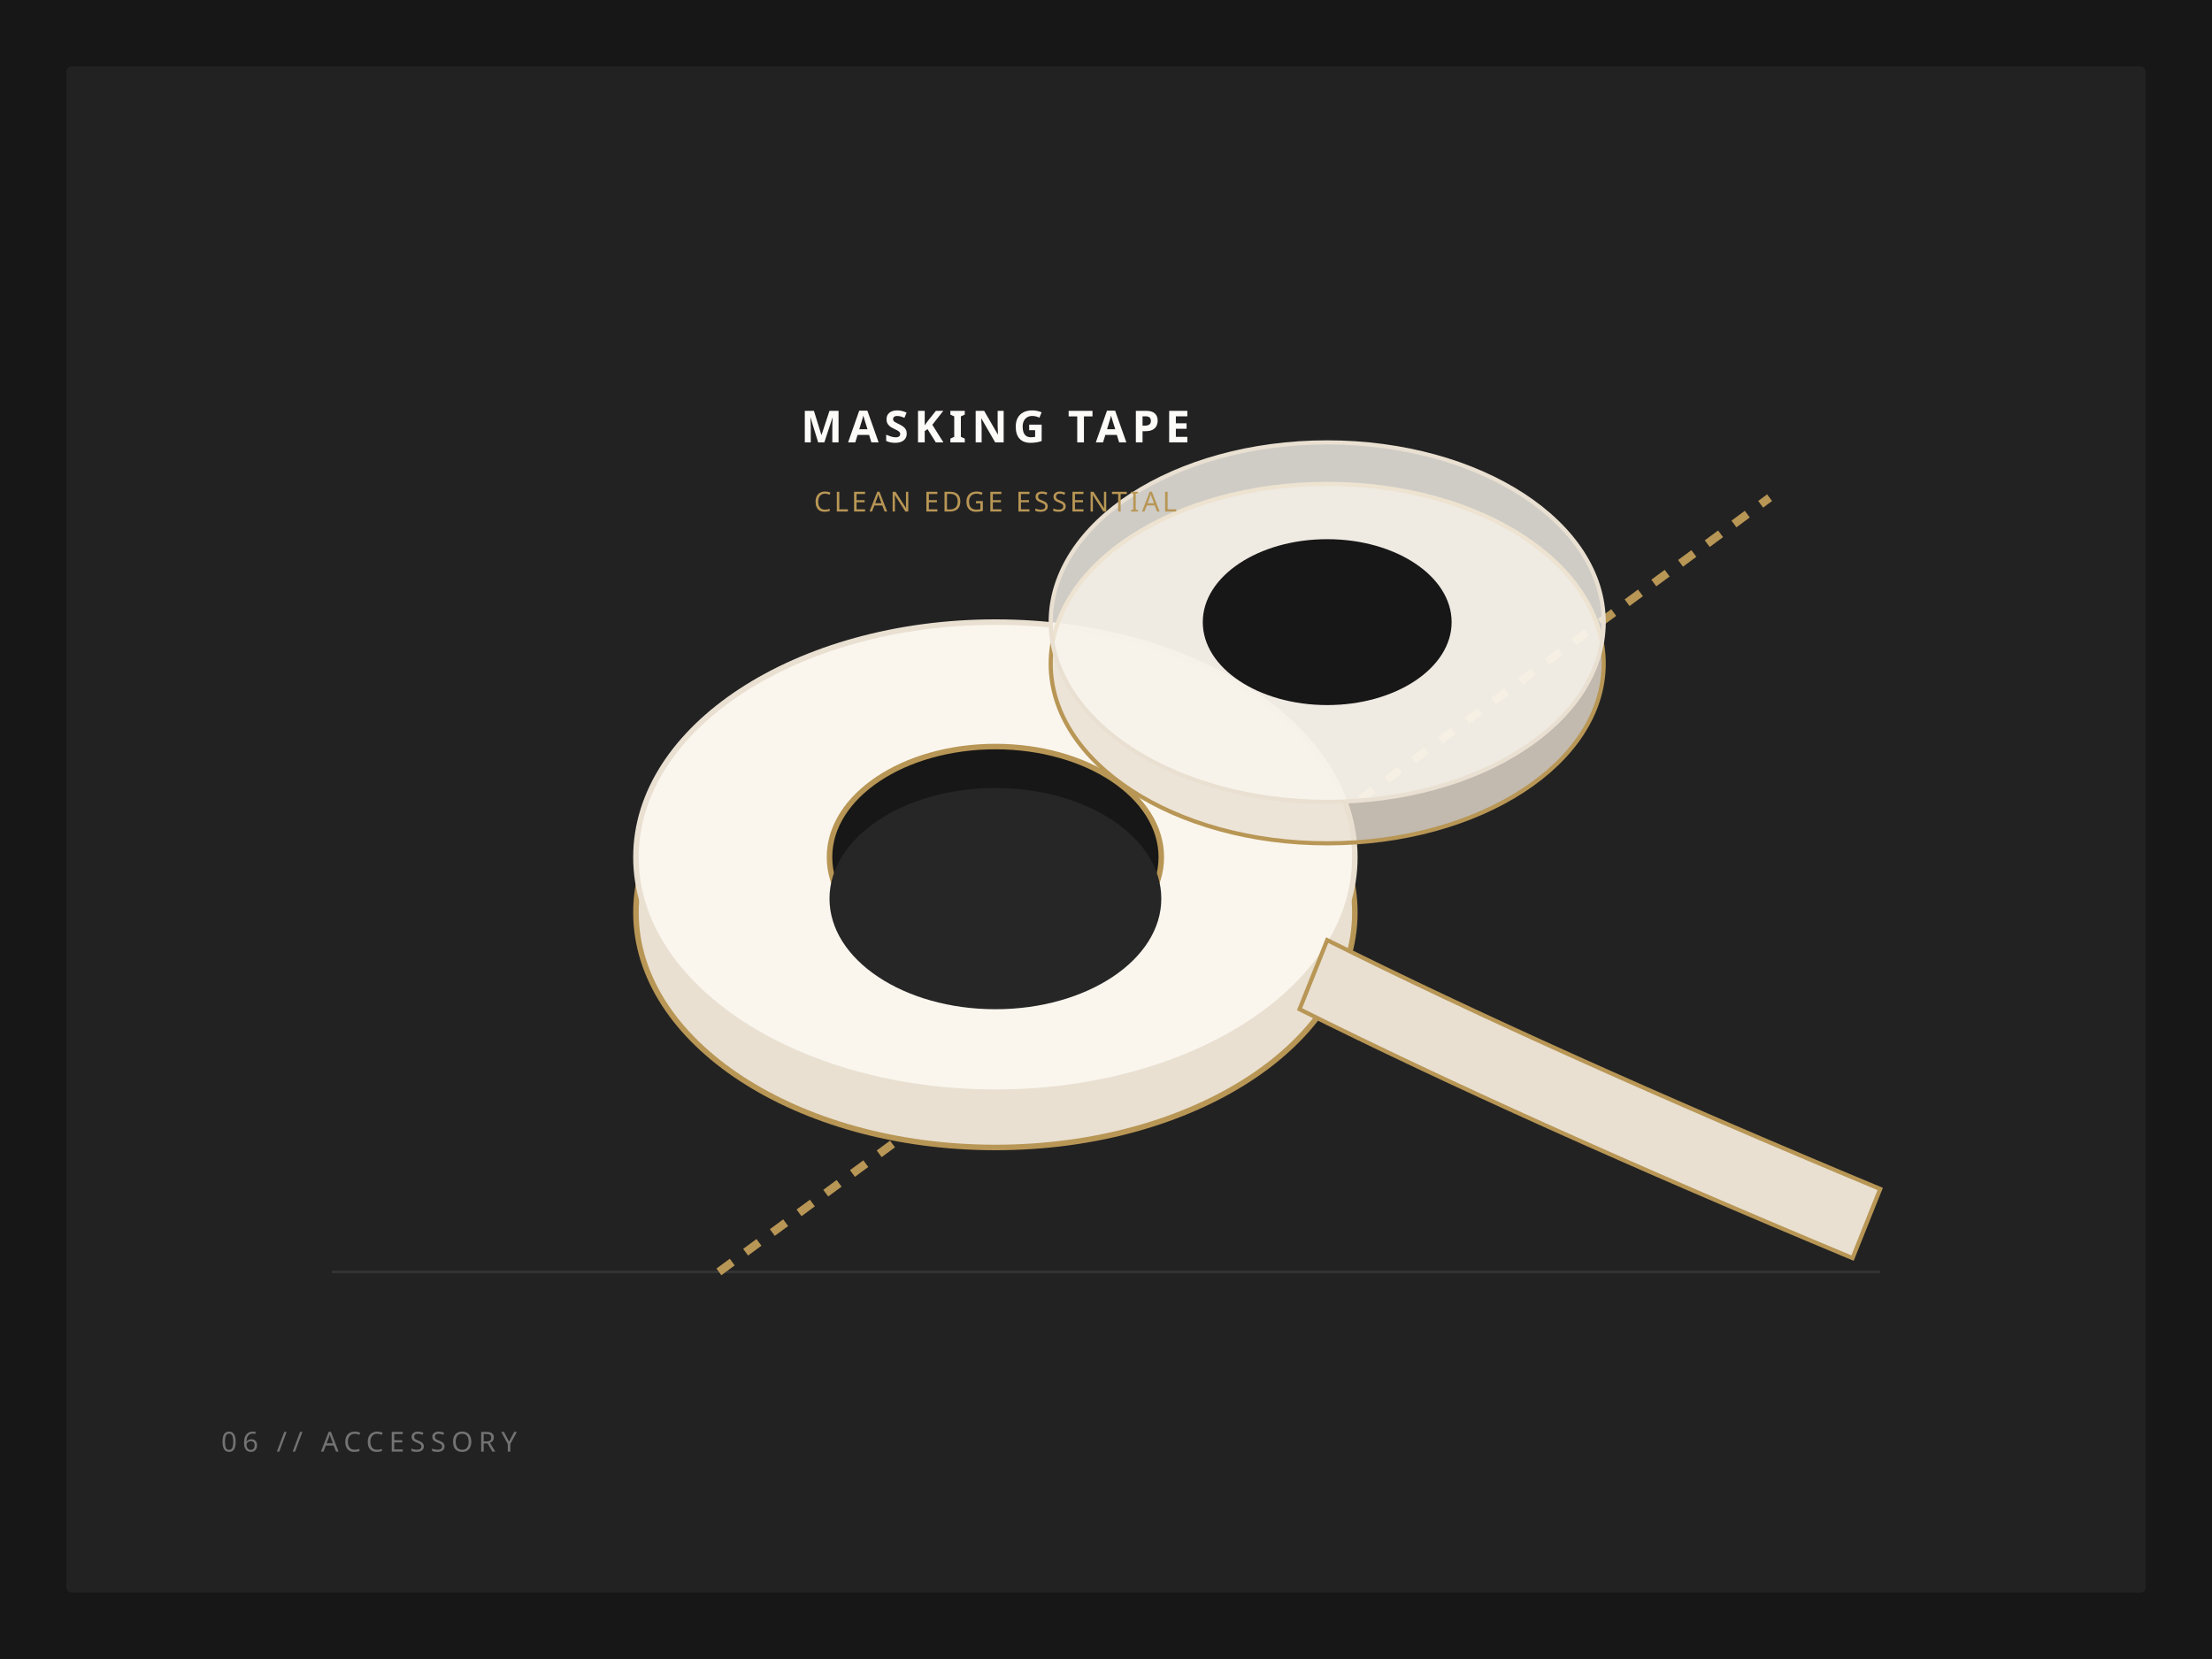
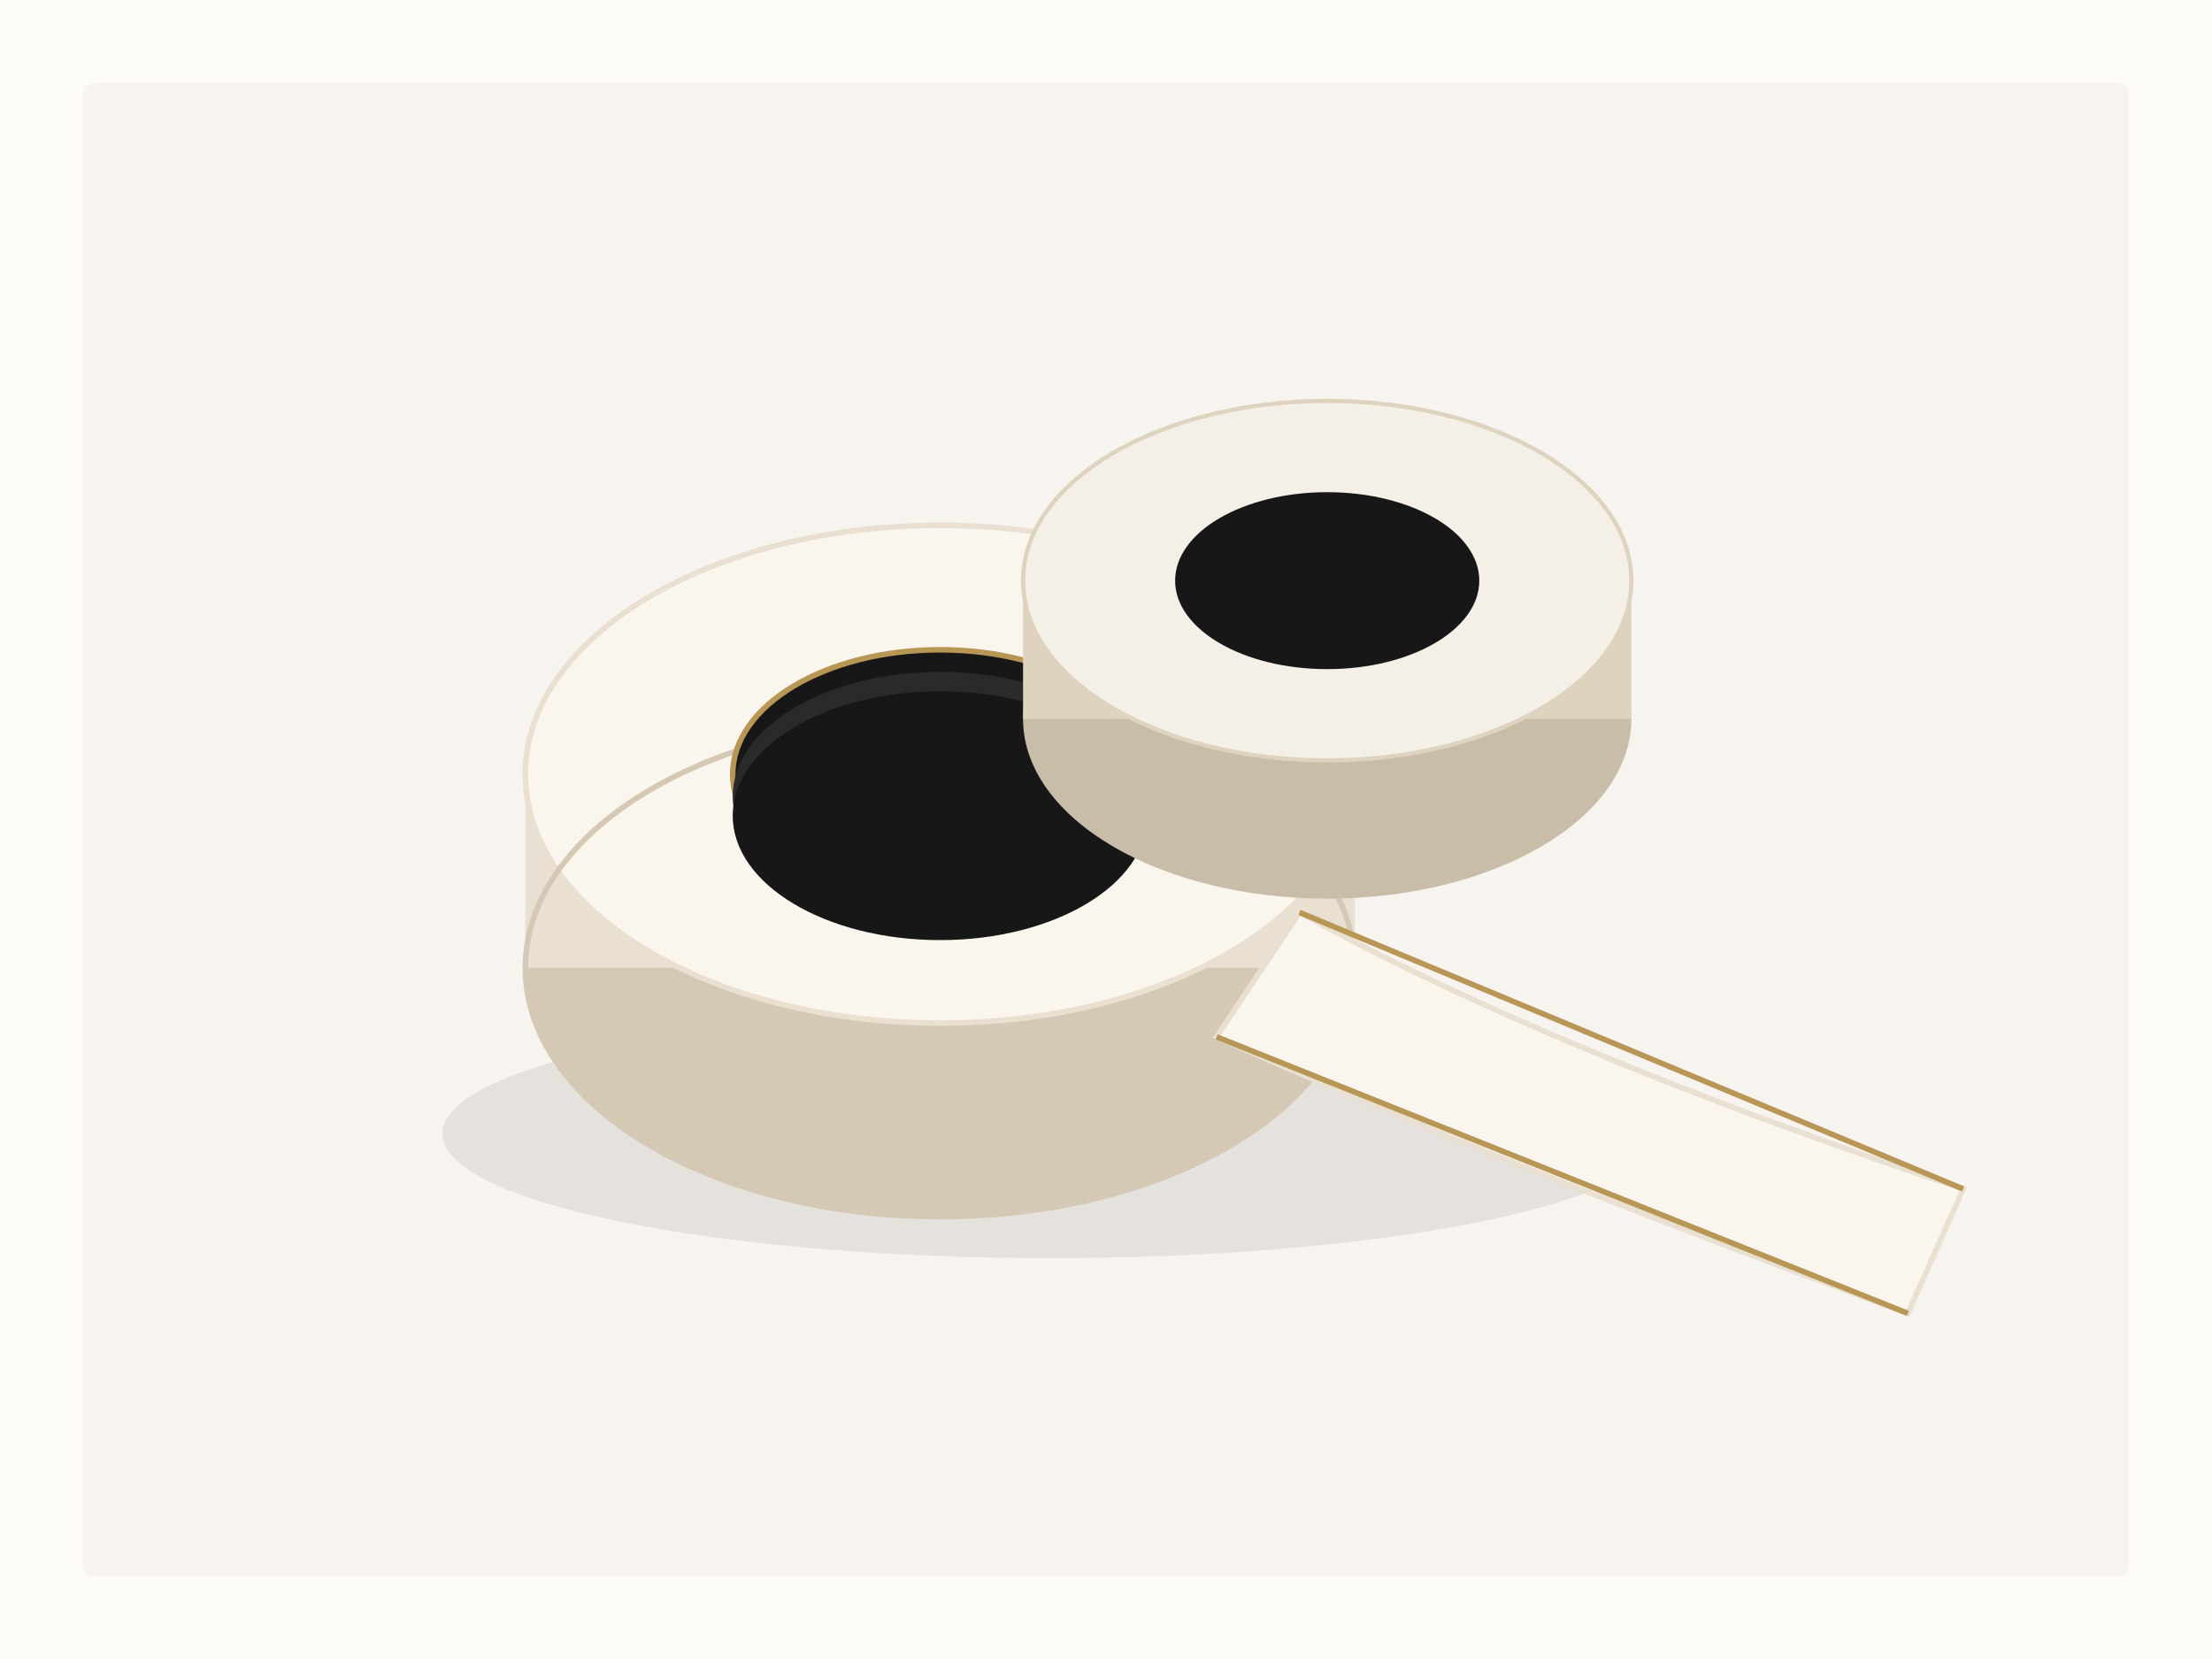
<svg xmlns="http://www.w3.org/2000/svg" width="800" height="600" viewBox="0 0 800 600" fill="none">
-   <rect width="800" height="600" fill="#171717" />
-   <rect x="24" y="24" width="752" height="552" fill="#222222" rx="2" />
-   <line x1="120" y1="460" x2="680" y2="460" stroke="#333333" stroke-width="1" />
-   <line x1="260" y1="460" x2="640" y2="180" stroke="#B89655" stroke-width="3" stroke-dasharray="6 6" />
-   <ellipse cx="360" cy="330" rx="130" ry="85" fill="#E9E0D2" stroke="#B89655" stroke-width="2" />
-   <ellipse cx="360" cy="310" rx="130" ry="85" fill="#FAF6EE" stroke="#E9E0D2" stroke-width="2" />
-   <ellipse cx="360" cy="310" rx="60" ry="40" fill="#171717" stroke="#B89655" stroke-width="2" />
-   <ellipse cx="360" cy="325" rx="60" ry="40" fill="#262626" />
-   <ellipse cx="480" cy="240" rx="100" ry="65" fill="#E9E0D2" fill-opacity="0.8" stroke="#B89655" stroke-width="1.5" />
-   <ellipse cx="480" cy="225" rx="100" ry="65" fill="#FAF6EE" fill-opacity="0.8" stroke="#E9E0D2" stroke-width="1.5" />
-   <ellipse cx="480" cy="225" rx="45" ry="30" fill="#171717" />
-   <path d="M480 340 Q 560 380, 680 430 L 670 455 Q 550 405, 470 365 Z" fill="#E9E0D2" stroke="#B89655" stroke-width="1.5" />
-   <text x="360" y="160" font-family="sans-serif" font-weight="bold" font-size="16" fill="#FCFBF8" text-anchor="middle" letter-spacing="2">MASKING TAPE</text>
-   <text x="360" y="185" font-family="sans-serif" font-size="10" fill="#B89655" text-anchor="middle" letter-spacing="1">CLEAN EDGE ESSENTIAL</text>
-   <text x="80" y="525" font-family="sans-serif" font-size="10" fill="#737373" letter-spacing="2">06 // ACCESSORY</text>
+   <rect width="800" height="600" fill="#FCFBF8" />
+   <rect x="30" y="30" width="740" height="540" fill="#F4EFE7" fill-opacity="0.6" rx="4" />
+   <ellipse cx="380" cy="410" rx="220" ry="45" fill="#171717" fill-opacity="0.08" />
+   <g transform="translate(340, 310)">
+     <ellipse cx="0" cy="40" rx="150" ry="90" fill="#D5C9B5" />
+     <rect x="-150" y="-30" width="300" height="70" fill="#E9E0D2" />
+     <ellipse cx="0" cy="-30" rx="150" ry="90" fill="#FAF6EE" stroke="#E9E0D2" stroke-width="2" />
+     <ellipse cx="0" cy="40" rx="150" ry="90" fill="none" stroke="#D5C9B5" stroke-width="2" />
+     <ellipse cx="0" cy="-30" rx="75" ry="45" fill="#171717" stroke="#B89655" stroke-width="2" />
+     <ellipse cx="0" cy="-22" rx="75" ry="45" fill="#2A2A2A" />
+     <ellipse cx="0" cy="-15" rx="75" ry="45" fill="#171717" />
+   </g>
+   <g transform="translate(480, 230)">
+     <ellipse cx="0" cy="30" rx="110" ry="65" fill="#C9BDAA" />
+     <rect x="-110" y="-20" width="220" height="50" fill="#DDD3BF" />
+     <ellipse cx="0" cy="-20" rx="110" ry="65" fill="#F4EFE7" stroke="#DDD3BF" stroke-width="1.5" />
+     <ellipse cx="0" cy="-20" rx="55" ry="32" fill="#171717" />
+   </g>
+   <path d="M470 330 Q 560 380, 710 430 L 690 475 Q 540 420, 440 375 Z" fill="#FAF6EE" stroke="#E9E0D2" stroke-width="2" />
+   <line x1="470" y1="330" x2="710" y2="430" stroke="#B89655" stroke-width="2" />
+   <line x1="440" y1="375" x2="690" y2="475" stroke="#B89655" stroke-width="2" />
</svg>
